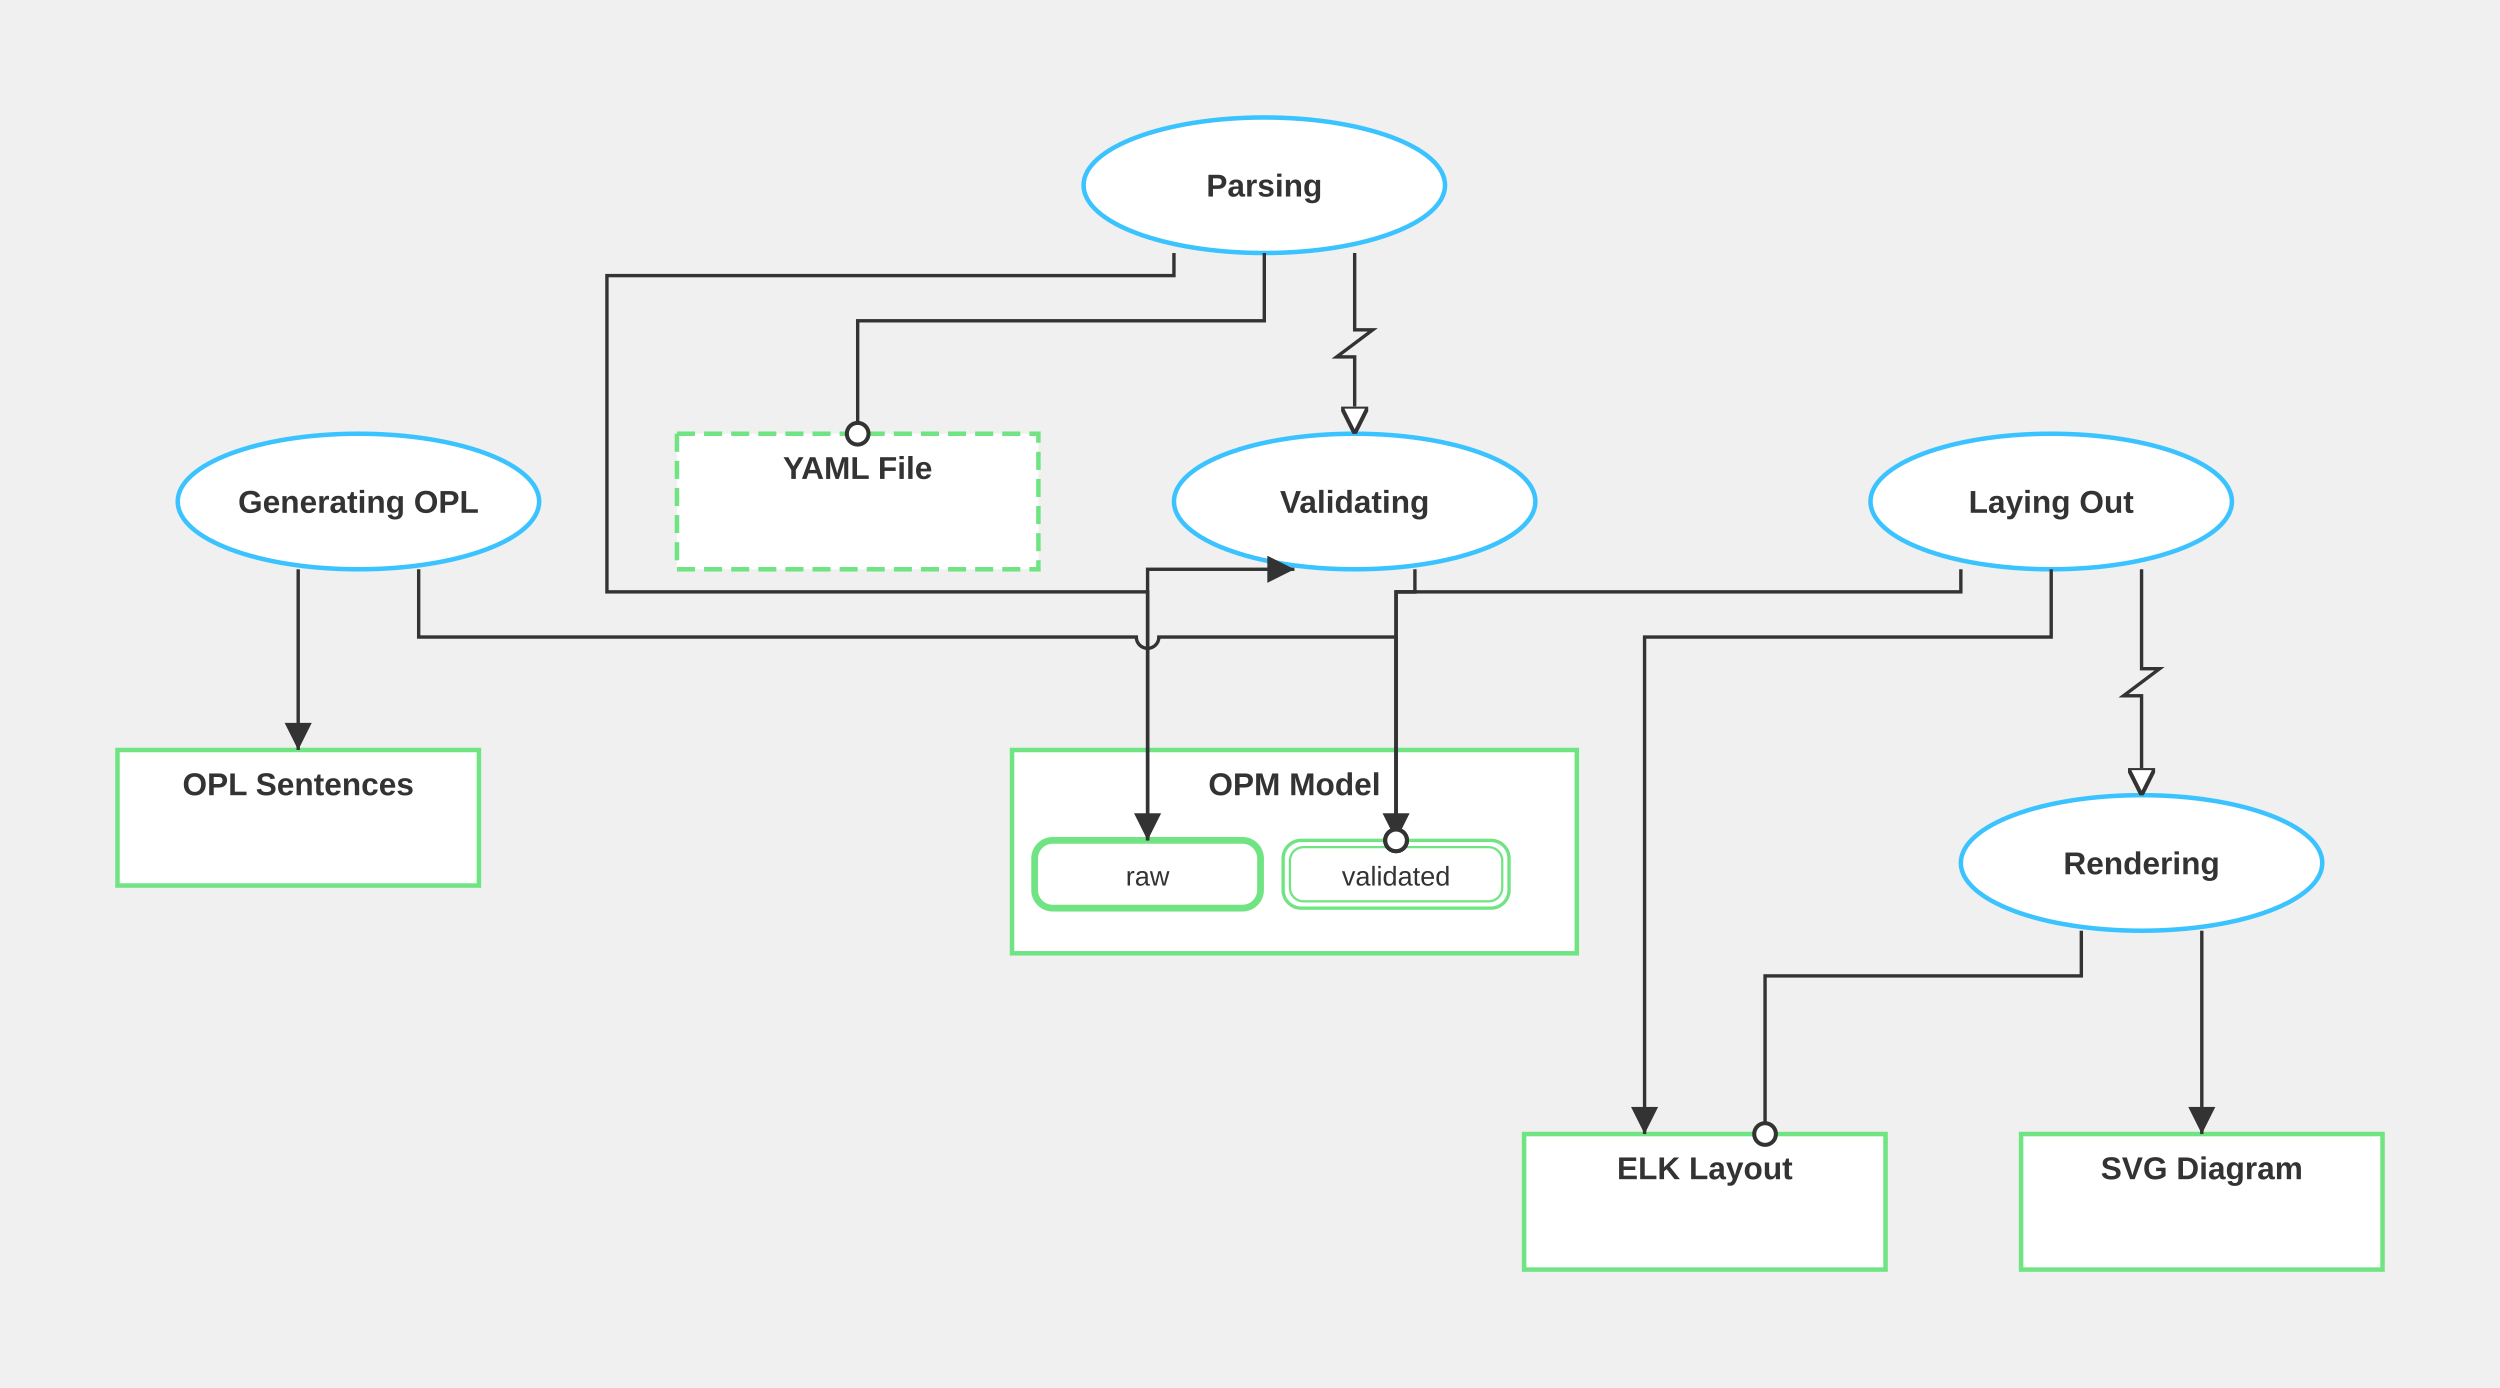
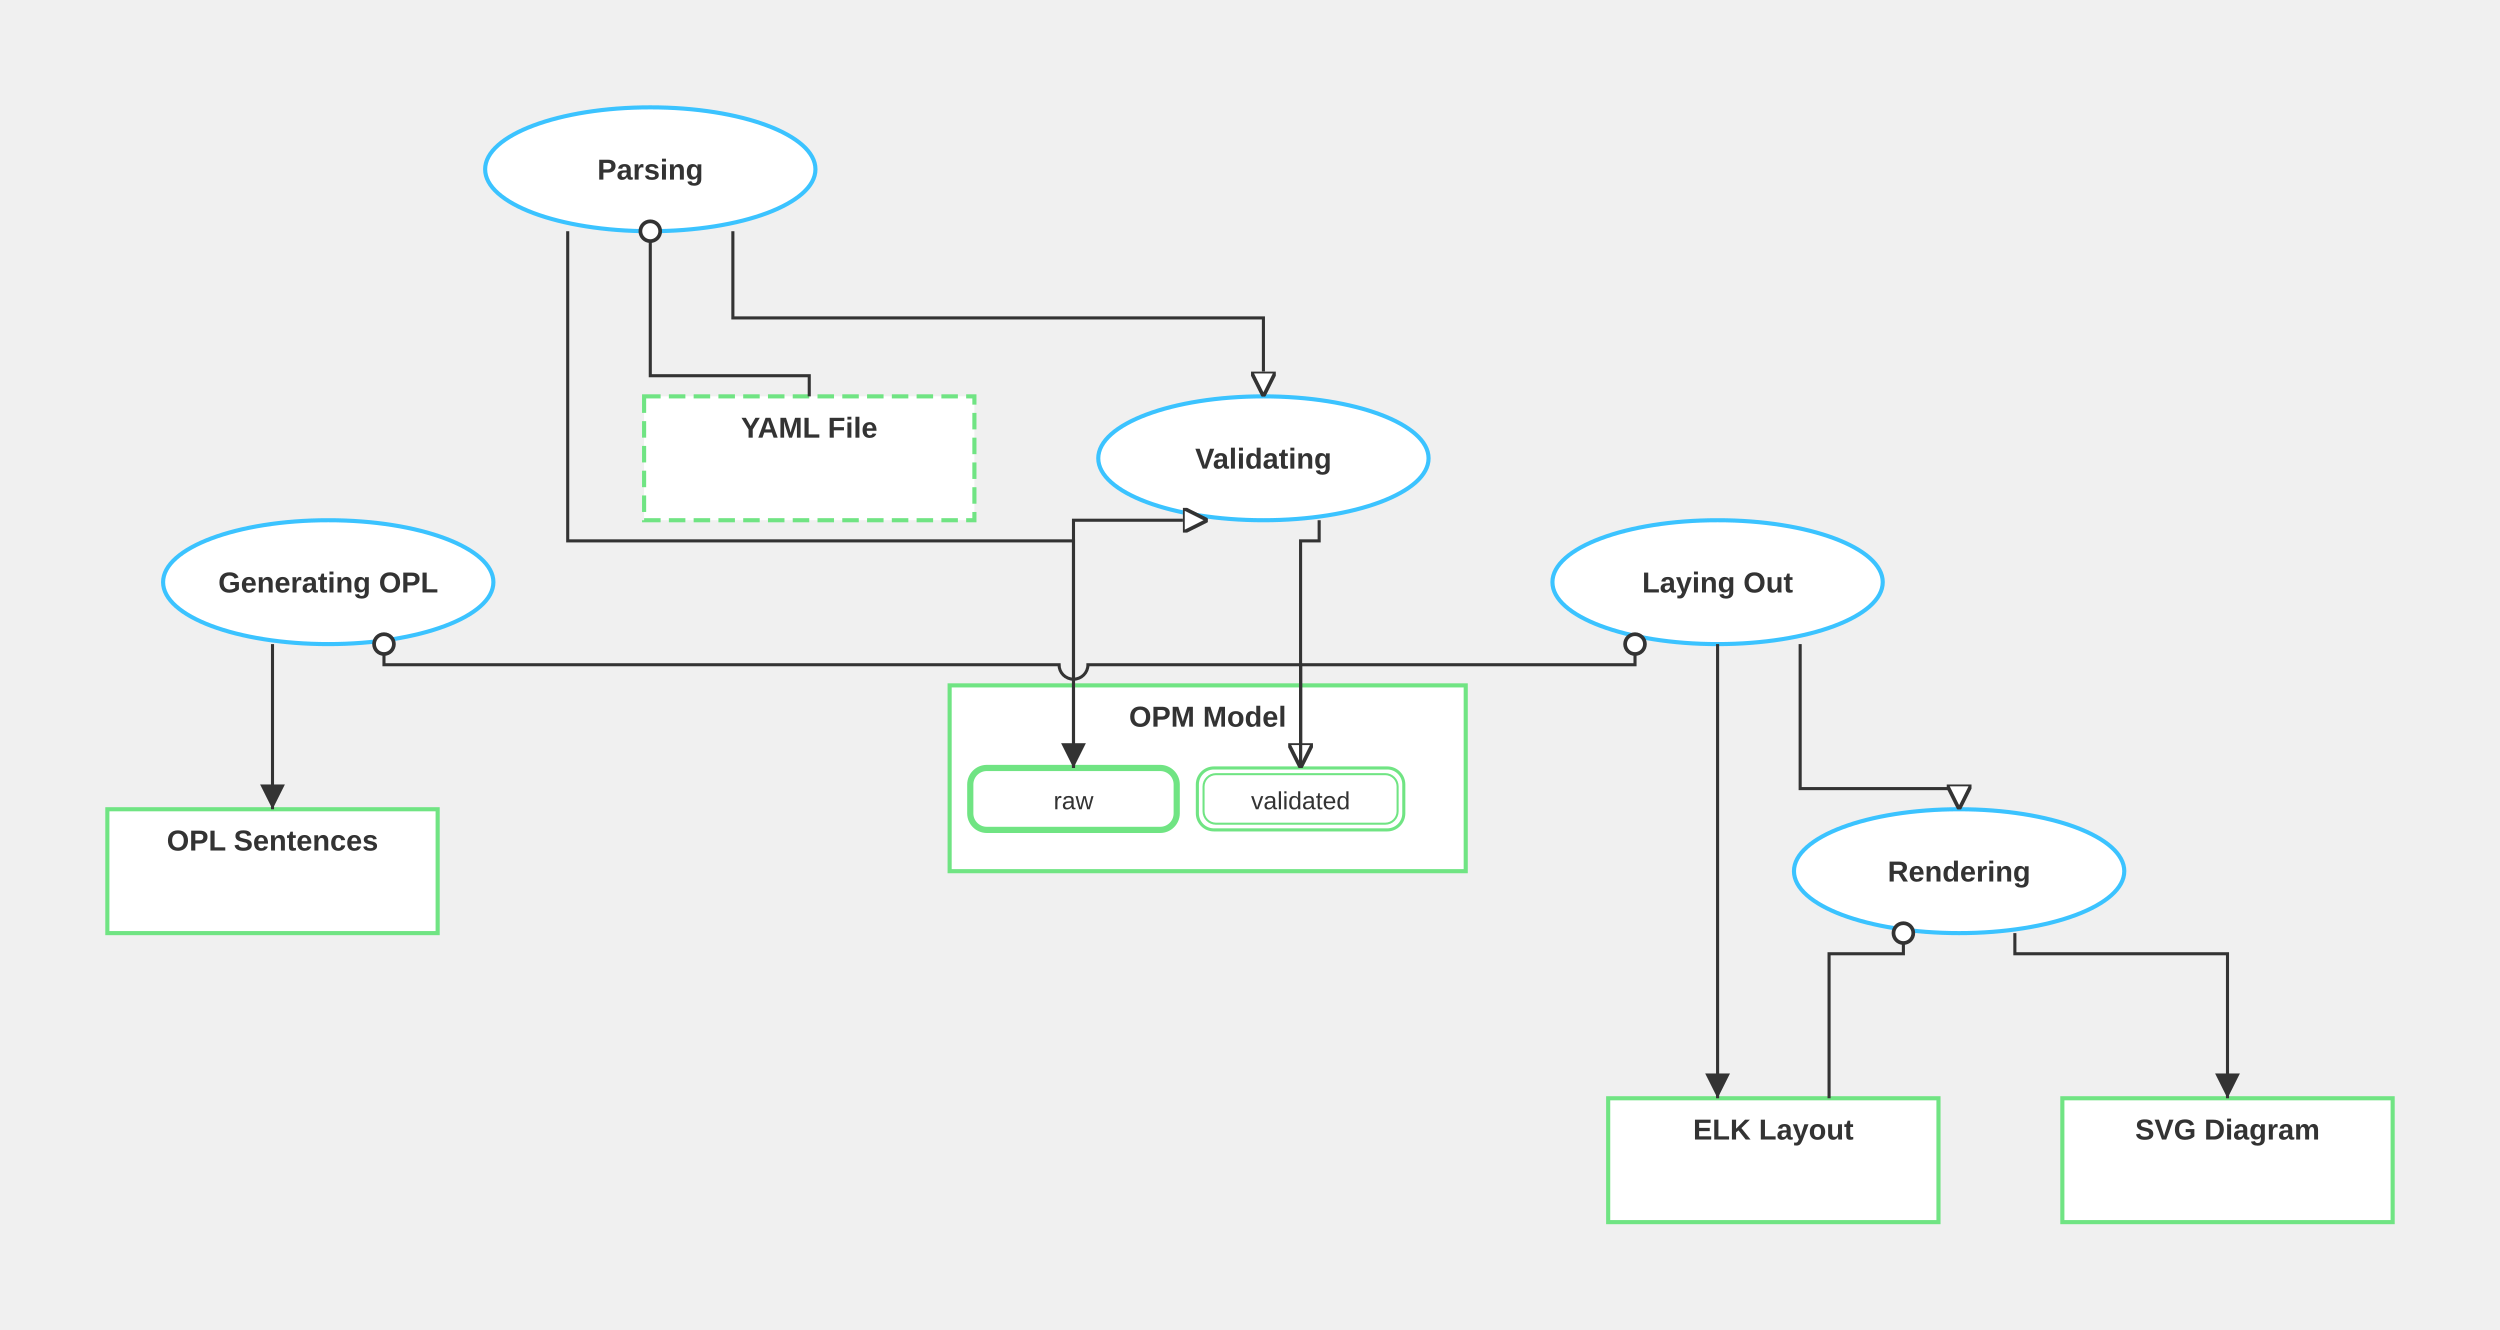
- <svg xmlns="http://www.w3.org/2000/svg" viewBox="0 0 1106.667 614" width="1106.667" height="614">
+ <svg xmlns="http://www.w3.org/2000/svg" viewBox="0 0 1211 644" width="1211" height="644">
  <defs>
    <filter id="shadow" x="-5%" y="-5%" width="115%" height="115%">
      <feDropShadow dx="3" dy="3" stdDeviation="2" flood-opacity="0.3" />
    </filter>
    <marker id="arrow" viewBox="0 0 10 10" refX="10" refY="5" markerWidth="8" markerHeight="8" orient="auto-start-reverse">
      <path d="M 0 0 L 10 5 L 0 10 z" fill="#333" />
    </marker>
    <marker id="filled-circle" viewBox="0 0 10 10" refX="5" refY="5" markerWidth="8" markerHeight="8" orient="auto">
      <circle cx="5" cy="5" r="4" fill="#333" />
    </marker>
    <marker id="hollow-circle" viewBox="0 0 10 10" refX="5" refY="5" markerWidth="8" markerHeight="8" orient="auto">
      <circle cx="5" cy="5" r="4" fill="white" stroke="#333" stroke-width="1.5" />
    </marker>
-     <marker id="filled-triangle" viewBox="0 0 10 10" refX="0" refY="5" markerWidth="10" markerHeight="10" orient="auto">
-       <path d="M 0 0 L 10 5 L 0 10 z" fill="#333" />
-     </marker>
    <marker id="hollow-triangle" viewBox="0 0 10 10" refX="10" refY="5" markerWidth="10" markerHeight="10" orient="auto">
      <path d="M 10 0 L 0 5 L 10 10 z" fill="white" stroke="#333" stroke-width="1" />
    </marker>
    <marker id="hollow-arrow" viewBox="0 0 10 10" refX="10" refY="5" markerWidth="8" markerHeight="8" orient="auto">
      <path d="M 0 0 L 10 5 L 0 10 z" fill="white" stroke="#333" stroke-width="1.5" />
    </marker>
  </defs>
  <g transform="translate(40, 40)">
-     <rect x="259.667" y="152" width="160" height="60" fill="white" stroke="#70E483" stroke-width="2" stroke-dasharray="8,4" />
-     <text x="339.667" y="172" text-anchor="middle" font-family="Arial, Helvetica, sans-serif" font-size="14" font-weight="bold" fill="#333">YAML File</text>
-     <rect x="408" y="292" width="250" height="90" fill="white" stroke="#70E483" stroke-width="2" />
-     <text x="533" y="312" text-anchor="middle" font-family="Arial, Helvetica, sans-serif" font-size="14" font-weight="bold" fill="#333">OPM Model</text>
-     <rect x="418" y="332" width="100" height="30" rx="8" ry="8" fill="white" stroke="#70E483" stroke-width="3" />
-     <text x="468" y="352" text-anchor="middle" font-family="Arial, Helvetica, sans-serif" font-size="12" fill="#333">raw</text>
-     <rect x="528" y="332" width="100" height="30" rx="8" ry="8" fill="white" stroke="#70E483" stroke-width="1.5" />
-     <rect x="531" y="335" width="94" height="24" rx="6" ry="6" fill="none" stroke="#70E483" stroke-width="1" />
-     <text x="578" y="352" text-anchor="middle" font-family="Arial, Helvetica, sans-serif" font-size="12" fill="#333">validated</text>
-     <rect x="634.667" y="462" width="160" height="60" fill="white" stroke="#70E483" stroke-width="2" />
-     <text x="714.667" y="482" text-anchor="middle" font-family="Arial, Helvetica, sans-serif" font-size="14" font-weight="bold" fill="#333">ELK Layout</text>
-     <rect x="854.667" y="462" width="160" height="60" fill="white" stroke="#70E483" stroke-width="2" />
-     <text x="934.667" y="482" text-anchor="middle" font-family="Arial, Helvetica, sans-serif" font-size="14" font-weight="bold" fill="#333">SVG Diagram</text>
-     <rect x="12" y="292" width="160" height="60" fill="white" stroke="#70E483" stroke-width="2" />
-     <text x="92" y="312" text-anchor="middle" font-family="Arial, Helvetica, sans-serif" font-size="14" font-weight="bold" fill="#333">OPL Sentences</text>
-     <ellipse cx="519.667" cy="42" rx="80" ry="30" fill="white" stroke="#3BC3FF" stroke-width="2" />
-     <text x="519.667" y="47" text-anchor="middle" font-family="Arial, Helvetica, sans-serif" font-size="14" font-weight="bold" fill="#333">Parsing</text>
-     <ellipse cx="559.667" cy="182" rx="80" ry="30" fill="white" stroke="#3BC3FF" stroke-width="2" />
-     <text x="559.667" y="187" text-anchor="middle" font-family="Arial, Helvetica, sans-serif" font-size="14" font-weight="bold" fill="#333">Validating</text>
-     <ellipse cx="868" cy="182" rx="80" ry="30" fill="white" stroke="#3BC3FF" stroke-width="2" />
-     <text x="868" y="187" text-anchor="middle" font-family="Arial, Helvetica, sans-serif" font-size="14" font-weight="bold" fill="#333">Laying Out</text>
-     <ellipse cx="908" cy="342" rx="80" ry="30" fill="white" stroke="#3BC3FF" stroke-width="2" />
-     <text x="908" y="347" text-anchor="middle" font-family="Arial, Helvetica, sans-serif" font-size="14" font-weight="bold" fill="#333">Rendering</text>
-     <ellipse cx="118.667" cy="182" rx="80" ry="30" fill="white" stroke="#3BC3FF" stroke-width="2" />
-     <text x="118.667" y="187" text-anchor="middle" font-family="Arial, Helvetica, sans-serif" font-size="14" font-weight="bold" fill="#333">Generating OPL</text>
-     <path d="M 519.667 72 L 519.667 102 L 339.667 102 L 339.667 152" stroke="#333" stroke-width="1.5" marker-end="url(#hollow-circle)" fill="none" />
-     <path d="M 479.667 72 L 479.667 82 L 228.667 82 L 228.667 222 L 468 222 L 468 332" stroke="#333" stroke-width="1.5" marker-end="url(#arrow)" fill="none" />
-     <path d="M 468 332 L 468 212 L 533 212" stroke="#333" stroke-width="1.5" marker-end="url(#arrow)" fill="none" />
-     <path d="M 586.333 212 L 586.333 222 L 578 222 L 578 332" stroke="#333" stroke-width="1.5" marker-end="url(#arrow)" fill="none" />
-     <path d="M 828 212 L 828 222 L 578 222 L 578 332" stroke="#333" stroke-width="1.5" marker-end="url(#hollow-circle)" fill="none" />
-     <path d="M 868 212 L 868 242 L 688 242 L 688 462" stroke="#333" stroke-width="1.5" marker-end="url(#arrow)" fill="none" />
-     <path d="M 881.333 372 L 881.333 392 L 741.333 392 L 741.333 462" stroke="#333" stroke-width="1.5" marker-end="url(#hollow-circle)" fill="none" />
-     <path d="M 934.667 372 L 934.667 462" stroke="#333" stroke-width="1.5" marker-end="url(#arrow)" fill="none" />
-     <path d="M 145.333 212 L 145.333 242 L 463 242 A 5 5 0 0 0 473 242 L 578 242 L 578 332" stroke="#333" stroke-width="1.5" marker-end="url(#hollow-circle)" fill="none" />
-     <path d="M 92 212 L 92 292" stroke="#333" stroke-width="1.5" marker-end="url(#arrow)" fill="none" />
-     <path d="M 559.667 72 L 559.667 106 L 567.667 106 L 551.667 118 L 559.667 118 L 559.667 152" stroke="#333" stroke-width="1.5" marker-end="url(#hollow-arrow)" fill="none" />
-     <path d="M 908 212 L 908 256 L 916 256 L 900 268 L 908 268 L 908 312" stroke="#333" stroke-width="1.5" marker-end="url(#hollow-arrow)" fill="none" />
+     <rect x="272" y="152" width="160" height="60" fill="white" stroke="#70E483" stroke-width="2" stroke-dasharray="8,4" />
+     <text x="352" y="172" text-anchor="middle" font-family="Arial, Helvetica, sans-serif" font-size="14" font-weight="bold" fill="#333">YAML File</text>
+     <rect x="420" y="292" width="250" height="90" fill="white" stroke="#70E483" stroke-width="2" />
+     <text x="545" y="312" text-anchor="middle" font-family="Arial, Helvetica, sans-serif" font-size="14" font-weight="bold" fill="#333">OPM Model</text>
+     <rect x="430" y="332" width="100" height="30" rx="8" ry="8" fill="white" stroke="#70E483" stroke-width="3" />
+     <text x="480" y="352" text-anchor="middle" font-family="Arial, Helvetica, sans-serif" font-size="12" fill="#333">raw</text>
+     <rect x="540" y="332" width="100" height="30" rx="8" ry="8" fill="white" stroke="#70E483" stroke-width="1.5" />
+     <rect x="543" y="335" width="94" height="24" rx="6" ry="6" fill="none" stroke="#70E483" stroke-width="1" />
+     <text x="590" y="352" text-anchor="middle" font-family="Arial, Helvetica, sans-serif" font-size="12" fill="#333">validated</text>
+     <rect x="739" y="492" width="160" height="60" fill="white" stroke="#70E483" stroke-width="2" />
+     <text x="819" y="512" text-anchor="middle" font-family="Arial, Helvetica, sans-serif" font-size="14" font-weight="bold" fill="#333">ELK Layout</text>
+     <rect x="959" y="492" width="160" height="60" fill="white" stroke="#70E483" stroke-width="2" />
+     <text x="1039" y="512" text-anchor="middle" font-family="Arial, Helvetica, sans-serif" font-size="14" font-weight="bold" fill="#333">SVG Diagram</text>
+     <rect x="12" y="352" width="160" height="60" fill="white" stroke="#70E483" stroke-width="2" />
+     <text x="92" y="372" text-anchor="middle" font-family="Arial, Helvetica, sans-serif" font-size="14" font-weight="bold" fill="#333">OPL Sentences</text>
+     <ellipse cx="275" cy="42" rx="80" ry="30" fill="white" stroke="#3BC3FF" stroke-width="2" />
+     <text x="275" y="47" text-anchor="middle" font-family="Arial, Helvetica, sans-serif" font-size="14" font-weight="bold" fill="#333">Parsing</text>
+     <ellipse cx="572" cy="182" rx="80" ry="30" fill="white" stroke="#3BC3FF" stroke-width="2" />
+     <text x="572" y="187" text-anchor="middle" font-family="Arial, Helvetica, sans-serif" font-size="14" font-weight="bold" fill="#333">Validating</text>
+     <ellipse cx="792" cy="242" rx="80" ry="30" fill="white" stroke="#3BC3FF" stroke-width="2" />
+     <text x="792" y="247" text-anchor="middle" font-family="Arial, Helvetica, sans-serif" font-size="14" font-weight="bold" fill="#333">Laying Out</text>
+     <ellipse cx="909" cy="382" rx="80" ry="30" fill="white" stroke="#3BC3FF" stroke-width="2" />
+     <text x="909" y="387" text-anchor="middle" font-family="Arial, Helvetica, sans-serif" font-size="14" font-weight="bold" fill="#333">Rendering</text>
+     <ellipse cx="119" cy="242" rx="80" ry="30" fill="white" stroke="#3BC3FF" stroke-width="2" />
+     <text x="119" y="247" text-anchor="middle" font-family="Arial, Helvetica, sans-serif" font-size="14" font-weight="bold" fill="#333">Generating OPL</text>
+     <path d="M 275 72 L 275 142 L 352 142 L 352 152" stroke="#333" stroke-width="1.5" marker-start="url(#hollow-circle)" fill="none" />
+     <path d="M 235 72 L 235 222 L 480 222 L 480 332" stroke="#333" stroke-width="1.5" marker-end="url(#arrow)" fill="none" />
+     <path d="M 480 332 L 480 212 L 545 212" stroke="#333" stroke-width="1.5" marker-end="url(#hollow-arrow)" fill="none" />
+     <path d="M 599 212 L 599 222 L 590 222 L 590 332" stroke="#333" stroke-width="1.5" marker-end="url(#hollow-arrow)" fill="none" />
+     <path d="M 752 272 L 752 282 L 590 282 L 590 332" stroke="#333" stroke-width="1.5" marker-start="url(#hollow-circle)" fill="none" />
+     <path d="M 792 272 L 792 492" stroke="#333" stroke-width="1.5" marker-end="url(#arrow)" fill="none" />
+     <path d="M 882 412 L 882 422 L 846 422 L 846 492" stroke="#333" stroke-width="1.5" marker-start="url(#hollow-circle)" fill="none" />
+     <path d="M 936 412 L 936 422 L 1039 422 L 1039 492" stroke="#333" stroke-width="1.5" marker-end="url(#arrow)" fill="none" />
+     <path d="M 146 272 L 146 282 L 473 282 A 7 7 0 0 0 487 282 L 590 282 L 590 332" stroke="#333" stroke-width="1.5" marker-start="url(#hollow-circle)" fill="none" />
+     <path d="M 92 272 L 92 352" stroke="#333" stroke-width="1.5" marker-end="url(#arrow)" fill="none" />
+     <path d="M 315 72 L 315 114 L 572 114 L 572 152" stroke="#333" stroke-width="1.5" marker-end="url(#hollow-arrow)" fill="none" />
+     <path d="M 832 272 L 832 342 L 909 342 L 909 352" stroke="#333" stroke-width="1.5" marker-end="url(#hollow-arrow)" fill="none" />
  </g>
</svg>
